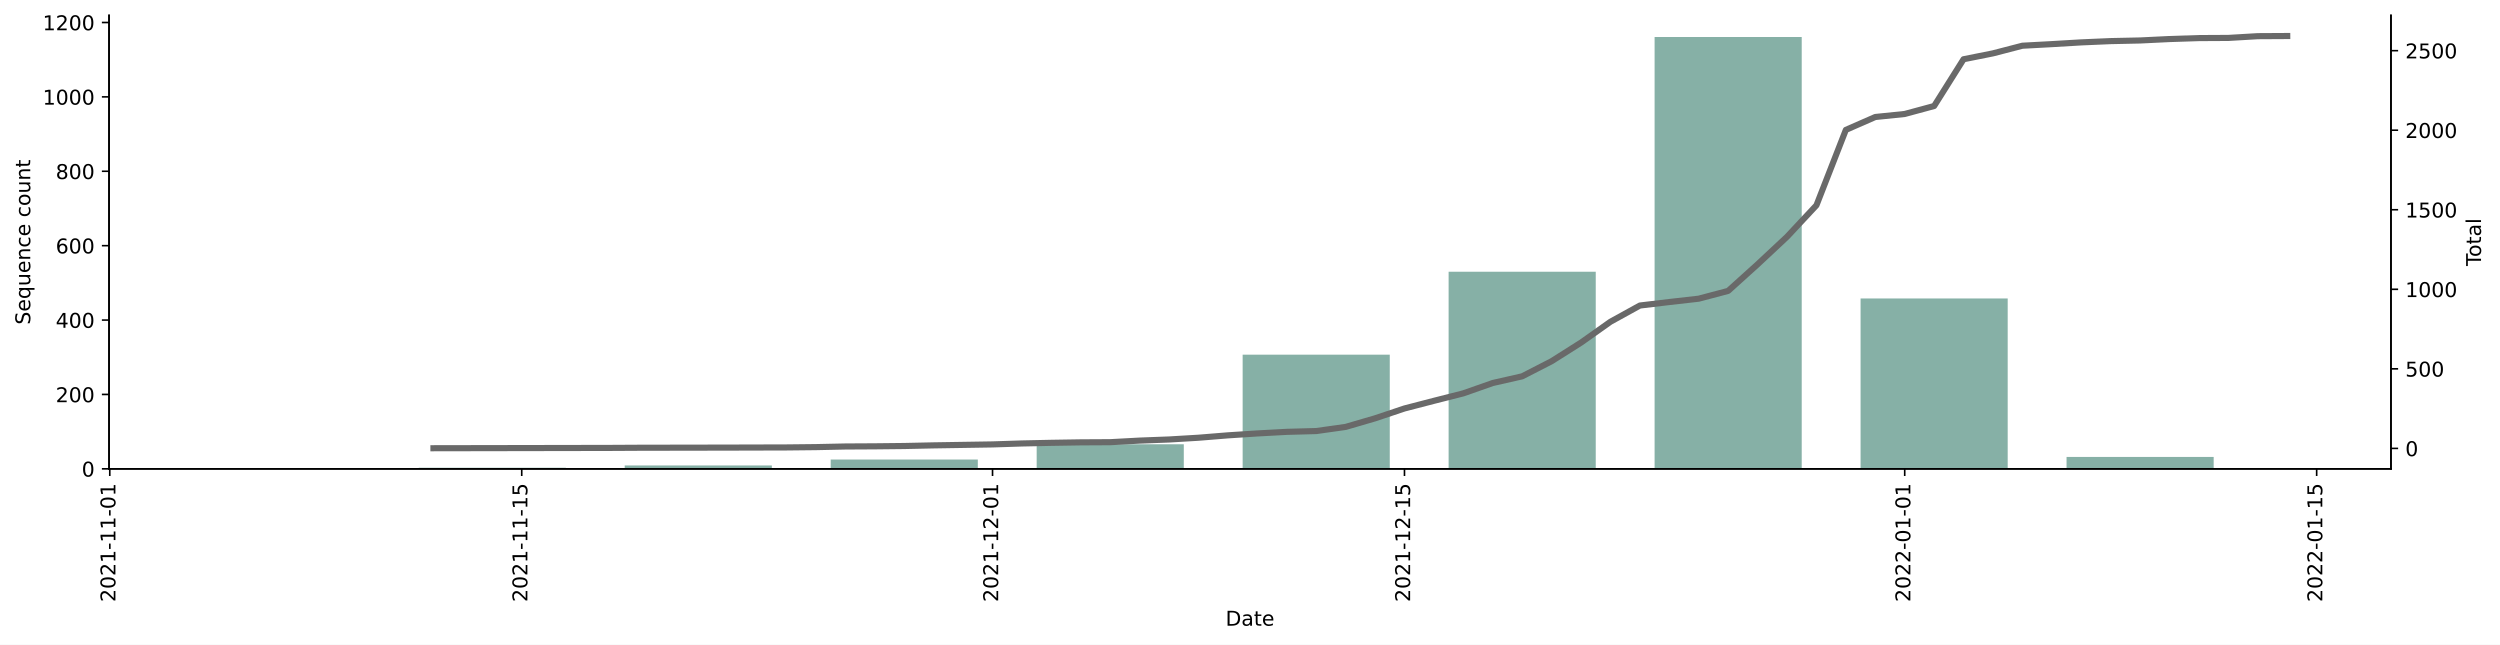
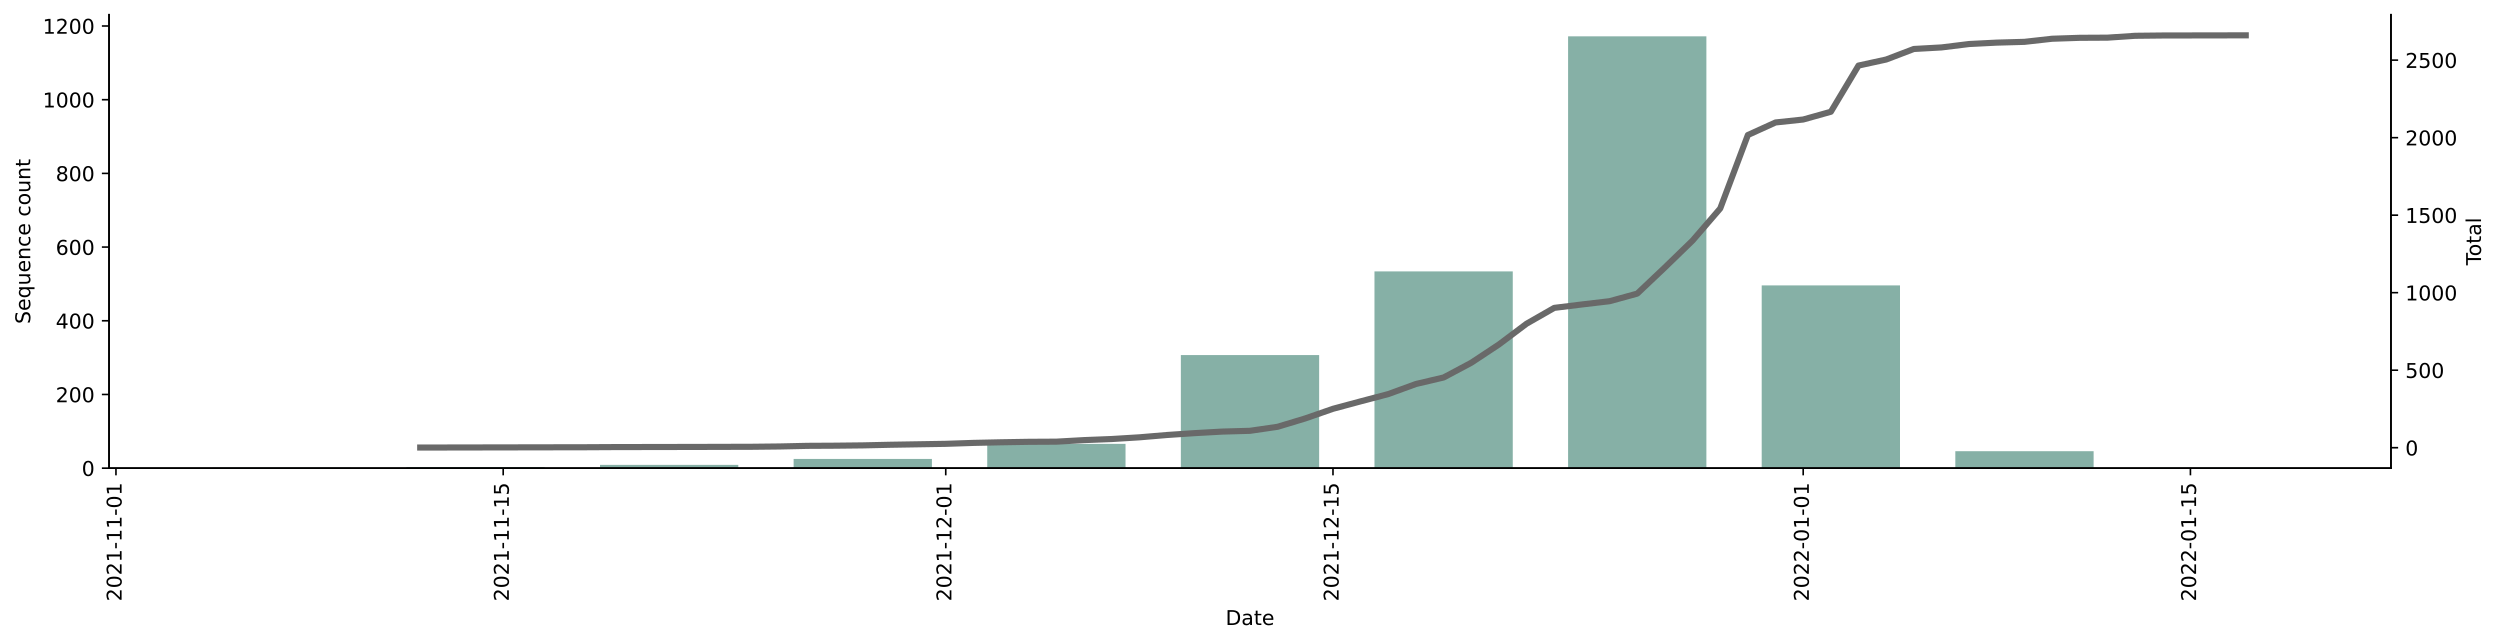
- <svg xmlns="http://www.w3.org/2000/svg" xmlns:xlink="http://www.w3.org/1999/xlink" height="315.288pt" version="1.1" viewBox="0 0 1222.656 315.288" width="1222.656pt">
+ <svg xmlns="http://www.w3.org/2000/svg" xmlns:xlink="http://www.w3.org/1999/xlink" height="314.954pt" version="1.1" viewBox="0 0 1222.656 314.954" width="1222.656pt">
  <defs>
    <style type="text/css">*{stroke-linecap:butt;stroke-linejoin:round;}</style>
  </defs>
  <g id="figure_1">
    <g id="patch_1">
-       <path d="M 0 315.288  L 1222.656 315.288  L 1222.656 0  L 0 0  z " style="fill:#ffffff;" />
+       <path d="M 0 314.954  L 1222.656 314.954  L 1222.656 0  L 0 0  z " style="fill:#ffffff;" />
    </g>
    <g id="axes_1">
      <g id="patch_2">
-         <path d="M 53.328 229.294  L 1169.328 229.294  L 1169.328 7.534  L 53.328 7.534  z " style="fill:#ffffff;" />
+         <path d="M 53.328 228.96  L 1169.328 228.96  L 1169.328 7.2  L 53.328 7.2  z " style="fill:#ffffff;" />
      </g>
      <g id="patch_3">
-         <path clip-path="url(#pd876a5b5c0)" d="M 104.055 229.294  L 176.009 229.294  L 176.009 229.112  L 104.055 229.112  z " style="fill:#86b0a6;" />
+         <path clip-path="url(#p6d3bbf614e)" d="M 104.055 228.96  L 171.692 228.96  L 171.692 228.78  L 104.055 228.78  z " style="fill:#86b0a6;" />
      </g>
      <g id="patch_4">
-         <path clip-path="url(#pd876a5b5c0)" d="M 204.79 229.294  L 276.744 229.294  L 276.744 228.748  L 204.79 228.748  z " style="fill:#86b0a6;" />
+         <path clip-path="url(#p6d3bbf614e)" d="M 198.746 228.96  L 266.383 228.96  L 266.383 228.419  L 198.746 228.419  z " style="fill:#86b0a6;" />
      </g>
      <g id="patch_5">
-         <path clip-path="url(#pd876a5b5c0)" d="M 305.525 229.294  L 377.479 229.294  L 377.479 227.657  L 305.525 227.657  z " style="fill:#86b0a6;" />
+         <path clip-path="url(#p6d3bbf614e)" d="M 293.437 228.96  L 361.074 228.96  L 361.074 227.338  L 293.437 227.338  z " style="fill:#86b0a6;" />
      </g>
      <g id="patch_6">
-         <path clip-path="url(#pd876a5b5c0)" d="M 406.26 229.294  L 478.214 229.294  L 478.214 224.746  L 406.26 224.746  z " style="fill:#86b0a6;" />
+         <path clip-path="url(#p6d3bbf614e)" d="M 388.128 228.96  L 455.764 228.96  L 455.764 224.455  L 388.128 224.455  z " style="fill:#86b0a6;" />
      </g>
      <g id="patch_7">
-         <path clip-path="url(#pd876a5b5c0)" d="M 506.995 229.294  L 578.949 229.294  L 578.949 217.288  L 506.995 217.288  z " style="fill:#86b0a6;" />
+         <path clip-path="url(#p6d3bbf614e)" d="M 482.819 228.96  L 550.455 228.96  L 550.455 217.066  L 482.819 217.066  z " style="fill:#86b0a6;" />
      </g>
      <g id="patch_8">
-         <path clip-path="url(#pd876a5b5c0)" d="M 607.73 229.294  L 679.684 229.294  L 679.684 173.447  L 607.73 173.447  z " style="fill:#86b0a6;" />
+         <path clip-path="url(#p6d3bbf614e)" d="M 577.51 228.96  L 645.146 228.96  L 645.146 173.637  L 577.51 173.637  z " style="fill:#86b0a6;" />
      </g>
      <g id="patch_9">
-         <path clip-path="url(#pd876a5b5c0)" d="M 708.465 229.294  L 780.419 229.294  L 780.419 132.88  L 708.465 132.88  z " style="fill:#86b0a6;" />
+         <path clip-path="url(#p6d3bbf614e)" d="M 672.201 228.96  L 739.837 228.96  L 739.837 132.731  L 672.201 132.731  z " style="fill:#86b0a6;" />
      </g>
      <g id="patch_10">
-         <path clip-path="url(#pd876a5b5c0)" d="M 809.2 229.294  L 881.154 229.294  L 881.154 18.094  L 809.2 18.094  z " style="fill:#86b0a6;" />
+         <path clip-path="url(#p6d3bbf614e)" d="M 766.892 228.96  L 834.528 228.96  L 834.528 17.76  L 766.892 17.76  z " style="fill:#86b0a6;" />
      </g>
      <g id="patch_11">
-         <path clip-path="url(#pd876a5b5c0)" d="M 909.935 229.294  L 981.889 229.294  L 981.889 145.978  L 909.935 145.978  z " style="fill:#86b0a6;" />
+         <path clip-path="url(#p6d3bbf614e)" d="M 861.583 228.96  L 929.219 228.96  L 929.219 139.578  L 861.583 139.578  z " style="fill:#86b0a6;" />
      </g>
      <g id="patch_12">
-         <path clip-path="url(#pd876a5b5c0)" d="M 1010.67 229.294  L 1082.624 229.294  L 1082.624 223.473  L 1010.67 223.473  z " style="fill:#86b0a6;" />
+         <path clip-path="url(#p6d3bbf614e)" d="M 956.274 228.96  L 1023.91 228.96  L 1023.91 220.671  L 956.274 220.671  z " style="fill:#86b0a6;" />
+       </g>
+       <g id="patch_13">
+         <path clip-path="url(#p6d3bbf614e)" d="M 1050.964 228.96  L 1118.601 228.96  L 1118.601 228.78  L 1050.964 228.78  z " style="fill:#86b0a6;" />
      </g>
      <g id="matplotlib.axis_1">
        <g id="xtick_1">
          <g id="line2d_1">
            <defs>
-               <path d="M 0 0  L 0 3.5  " id="m2ff34d6c6e" style="stroke:#000000;stroke-width:0.8;" />
-             </defs>
-             <g>
-               <use style="stroke:#000000;stroke-width:0.8;" x="53.688" xlink:href="#m2ff34d6c6e" y="229.294" />
+               <path d="M 0 0  L 0 3.5  " id="m2383f2dae8" style="stroke:#000000;stroke-width:0.8;" />
+             </defs>
+             <g>
+               <use style="stroke:#000000;stroke-width:0.8;" x="56.71" xlink:href="#m2383f2dae8" y="228.96" />
            </g>
          </g>
          <g id="text_1">
-             <g transform="translate(56.44727 294.4094)rotate(-90)scale(0.1 -0.1)">
+             <g transform="translate(59.46932 294.0756)rotate(-90)scale(0.1 -0.1)">
              <defs>
                <path d="M 1228 531  L 3431 531  L 3431 0  L 469 0  L 469 531  Q 828 903 1448 1529  Q 2069 2156 2228 2338  Q 2531 2678 2651 2914  Q 2772 3150 2772 3378  Q 2772 3750 2511 3984  Q 2250 4219 1831 4219  Q 1534 4219 1204 4116  Q 875 4013 500 3803  L 500 4441  Q 881 4594 1212 4672  Q 1544 4750 1819 4750  Q 2544 4750 2975 4387  Q 3406 4025 3406 3419  Q 3406 3131 3298 2873  Q 3191 2616 2906 2266  Q 2828 2175 2409 1742  Q 1991 1309 1228 531  z " id="DejaVuSans-32" transform="scale(0.015625)" />
                <path d="M 2034 4250  Q 1547 4250 1301 3770  Q 1056 3291 1056 2328  Q 1056 1369 1301 889  Q 1547 409 2034 409  Q 2525 409 2770 889  Q 3016 1369 3016 2328  Q 3016 3291 2770 3770  Q 2525 4250 2034 4250  z M 2034 4750  Q 2819 4750 3233 4129  Q 3647 3509 3647 2328  Q 3647 1150 3233 529  Q 2819 -91 2034 -91  Q 1250 -91 836 529  Q 422 1150 422 2328  Q 422 3509 836 4129  Q 1250 4750 2034 4750  z " id="DejaVuSans-30" transform="scale(0.015625)" />
                <path d="M 794 531  L 1825 531  L 1825 4091  L 703 3866  L 703 4441  L 1819 4666  L 2450 4666  L 2450 531  L 3481 531  L 3481 0  L 794 0  L 794 531  z " id="DejaVuSans-31" transform="scale(0.015625)" />
                <path d="M 313 2009  L 1997 2009  L 1997 1497  L 313 1497  L 313 2009  z " id="DejaVuSans-2d" transform="scale(0.015625)" />
              </defs>
              <use xlink:href="#DejaVuSans-32" />
              <use x="63.623" xlink:href="#DejaVuSans-30" />
              <use x="127.246" xlink:href="#DejaVuSans-32" />
              <use x="190.869" xlink:href="#DejaVuSans-31" />
              <use x="254.492" xlink:href="#DejaVuSans-2d" />
              <use x="290.576" xlink:href="#DejaVuSans-31" />
              <use x="354.199" xlink:href="#DejaVuSans-31" />
              <use x="417.822" xlink:href="#DejaVuSans-2d" />
              <use x="453.906" xlink:href="#DejaVuSans-30" />
              <use x="517.529" xlink:href="#DejaVuSans-31" />
            </g>
          </g>
        </g>
        <g id="xtick_2">
          <g id="line2d_2">
            <g>
-               <use style="stroke:#000000;stroke-width:0.8;" x="255.158" xlink:href="#m2ff34d6c6e" y="229.294" />
+               <use style="stroke:#000000;stroke-width:0.8;" x="246.092" xlink:href="#m2383f2dae8" y="228.96" />
            </g>
          </g>
          <g id="text_2">
-             <g transform="translate(257.9173 294.4094)rotate(-90)scale(0.1 -0.1)">
+             <g transform="translate(248.8511 294.0756)rotate(-90)scale(0.1 -0.1)">
              <defs>
                <path d="M 691 4666  L 3169 4666  L 3169 4134  L 1269 4134  L 1269 2991  Q 1406 3038 1543 3061  Q 1681 3084 1819 3084  Q 2600 3084 3056 2656  Q 3513 2228 3513 1497  Q 3513 744 3044 326  Q 2575 -91 1722 -91  Q 1428 -91 1123 -41  Q 819 9 494 109  L 494 744  Q 775 591 1075 516  Q 1375 441 1709 441  Q 2250 441 2565 725  Q 2881 1009 2881 1497  Q 2881 1984 2565 2268  Q 2250 2553 1709 2553  Q 1456 2553 1204 2497  Q 953 2441 691 2322  L 691 4666  z " id="DejaVuSans-35" transform="scale(0.015625)" />
              </defs>
              <use xlink:href="#DejaVuSans-32" />
              <use x="63.623" xlink:href="#DejaVuSans-30" />
              <use x="127.246" xlink:href="#DejaVuSans-32" />
              <use x="190.869" xlink:href="#DejaVuSans-31" />
              <use x="254.492" xlink:href="#DejaVuSans-2d" />
              <use x="290.576" xlink:href="#DejaVuSans-31" />
              <use x="354.199" xlink:href="#DejaVuSans-31" />
              <use x="417.822" xlink:href="#DejaVuSans-2d" />
              <use x="453.906" xlink:href="#DejaVuSans-31" />
              <use x="517.529" xlink:href="#DejaVuSans-35" />
            </g>
          </g>
        </g>
        <g id="xtick_3">
          <g id="line2d_3">
            <g>
-               <use style="stroke:#000000;stroke-width:0.8;" x="485.409" xlink:href="#m2ff34d6c6e" y="229.294" />
+               <use style="stroke:#000000;stroke-width:0.8;" x="462.528" xlink:href="#m2383f2dae8" y="228.96" />
            </g>
          </g>
          <g id="text_3">
-             <g transform="translate(488.1687 294.4094)rotate(-90)scale(0.1 -0.1)">
+             <g transform="translate(465.2875 294.0756)rotate(-90)scale(0.1 -0.1)">
              <use xlink:href="#DejaVuSans-32" />
              <use x="63.623" xlink:href="#DejaVuSans-30" />
              <use x="127.246" xlink:href="#DejaVuSans-32" />
              <use x="190.869" xlink:href="#DejaVuSans-31" />
              <use x="254.492" xlink:href="#DejaVuSans-2d" />
              <use x="290.576" xlink:href="#DejaVuSans-31" />
              <use x="354.199" xlink:href="#DejaVuSans-32" />
              <use x="417.822" xlink:href="#DejaVuSans-2d" />
              <use x="453.906" xlink:href="#DejaVuSans-30" />
              <use x="517.529" xlink:href="#DejaVuSans-31" />
            </g>
          </g>
        </g>
        <g id="xtick_4">
          <g id="line2d_4">
            <g>
-               <use style="stroke:#000000;stroke-width:0.8;" x="686.879" xlink:href="#m2ff34d6c6e" y="229.294" />
+               <use style="stroke:#000000;stroke-width:0.8;" x="651.91" xlink:href="#m2383f2dae8" y="228.96" />
            </g>
          </g>
          <g id="text_4">
-             <g transform="translate(689.6388 294.4094)rotate(-90)scale(0.1 -0.1)">
+             <g transform="translate(654.6693 294.0756)rotate(-90)scale(0.1 -0.1)">
              <use xlink:href="#DejaVuSans-32" />
              <use x="63.623" xlink:href="#DejaVuSans-30" />
              <use x="127.246" xlink:href="#DejaVuSans-32" />
              <use x="190.869" xlink:href="#DejaVuSans-31" />
              <use x="254.492" xlink:href="#DejaVuSans-2d" />
              <use x="290.576" xlink:href="#DejaVuSans-31" />
              <use x="354.199" xlink:href="#DejaVuSans-32" />
              <use x="417.822" xlink:href="#DejaVuSans-2d" />
              <use x="453.906" xlink:href="#DejaVuSans-31" />
              <use x="517.529" xlink:href="#DejaVuSans-35" />
            </g>
          </g>
        </g>
        <g id="xtick_5">
          <g id="line2d_5">
            <g>
-               <use style="stroke:#000000;stroke-width:0.8;" x="931.522" xlink:href="#m2ff34d6c6e" y="229.294" />
+               <use style="stroke:#000000;stroke-width:0.8;" x="881.874" xlink:href="#m2383f2dae8" y="228.96" />
            </g>
          </g>
          <g id="text_5">
-             <g transform="translate(934.2809 294.4094)rotate(-90)scale(0.1 -0.1)">
+             <g transform="translate(884.633 294.0756)rotate(-90)scale(0.1 -0.1)">
              <use xlink:href="#DejaVuSans-32" />
              <use x="63.623" xlink:href="#DejaVuSans-30" />
              <use x="127.246" xlink:href="#DejaVuSans-32" />
              <use x="190.869" xlink:href="#DejaVuSans-32" />
              <use x="254.492" xlink:href="#DejaVuSans-2d" />
              <use x="290.576" xlink:href="#DejaVuSans-30" />
              <use x="354.199" xlink:href="#DejaVuSans-31" />
              <use x="417.822" xlink:href="#DejaVuSans-2d" />
              <use x="453.906" xlink:href="#DejaVuSans-30" />
              <use x="517.529" xlink:href="#DejaVuSans-31" />
            </g>
          </g>
        </g>
        <g id="xtick_6">
          <g id="line2d_6">
            <g>
-               <use style="stroke:#000000;stroke-width:0.8;" x="1132.992" xlink:href="#m2ff34d6c6e" y="229.294" />
+               <use style="stroke:#000000;stroke-width:0.8;" x="1071.255" xlink:href="#m2383f2dae8" y="228.96" />
            </g>
          </g>
          <g id="text_6">
-             <g transform="translate(1135.751 294.4094)rotate(-90)scale(0.1 -0.1)">
+             <g transform="translate(1074.015 294.0756)rotate(-90)scale(0.1 -0.1)">
              <use xlink:href="#DejaVuSans-32" />
              <use x="63.623" xlink:href="#DejaVuSans-30" />
              <use x="127.246" xlink:href="#DejaVuSans-32" />
              <use x="190.869" xlink:href="#DejaVuSans-32" />
              <use x="254.492" xlink:href="#DejaVuSans-2d" />
              <use x="290.576" xlink:href="#DejaVuSans-30" />
              <use x="354.199" xlink:href="#DejaVuSans-31" />
              <use x="417.822" xlink:href="#DejaVuSans-2d" />
              <use x="453.906" xlink:href="#DejaVuSans-31" />
              <use x="517.529" xlink:href="#DejaVuSans-35" />
            </g>
          </g>
        </g>
        <g id="text_7">
-           <g transform="translate(599.3773 306.0079)scale(0.1 -0.1)">
+           <g transform="translate(599.3773 305.6741)scale(0.1 -0.1)">
            <defs>
              <path d="M 1259 4147  L 1259 519  L 2022 519  Q 2988 519 3436 956  Q 3884 1394 3884 2338  Q 3884 3275 3436 3711  Q 2988 4147 2022 4147  L 1259 4147  z M 628 4666  L 1925 4666  Q 3281 4666 3915 4102  Q 4550 3538 4550 2338  Q 4550 1131 3912 565  Q 3275 0 1925 0  L 628 0  L 628 4666  z " id="DejaVuSans-44" transform="scale(0.015625)" />
              <path d="M 2194 1759  Q 1497 1759 1228 1600  Q 959 1441 959 1056  Q 959 750 1161 570  Q 1363 391 1709 391  Q 2188 391 2477 730  Q 2766 1069 2766 1631  L 2766 1759  L 2194 1759  z M 3341 1997  L 3341 0  L 2766 0  L 2766 531  Q 2569 213 2275 61  Q 1981 -91 1556 -91  Q 1019 -91 701 211  Q 384 513 384 1019  Q 384 1609 779 1909  Q 1175 2209 1959 2209  L 2766 2209  L 2766 2266  Q 2766 2663 2505 2880  Q 2244 3097 1772 3097  Q 1472 3097 1187 3025  Q 903 2953 641 2809  L 641 3341  Q 956 3463 1253 3523  Q 1550 3584 1831 3584  Q 2591 3584 2966 3190  Q 3341 2797 3341 1997  z " id="DejaVuSans-61" transform="scale(0.015625)" />
              <path d="M 1172 4494  L 1172 3500  L 2356 3500  L 2356 3053  L 1172 3053  L 1172 1153  Q 1172 725 1289 603  Q 1406 481 1766 481  L 2356 481  L 2356 0  L 1766 0  Q 1100 0 847 248  Q 594 497 594 1153  L 594 3053  L 172 3053  L 172 3500  L 594 3500  L 594 4494  L 1172 4494  z " id="DejaVuSans-74" transform="scale(0.015625)" />
              <path d="M 3597 1894  L 3597 1613  L 953 1613  Q 991 1019 1311 708  Q 1631 397 2203 397  Q 2534 397 2845 478  Q 3156 559 3463 722  L 3463 178  Q 3153 47 2828 -22  Q 2503 -91 2169 -91  Q 1331 -91 842 396  Q 353 884 353 1716  Q 353 2575 817 3079  Q 1281 3584 2069 3584  Q 2775 3584 3186 3129  Q 3597 2675 3597 1894  z M 3022 2063  Q 3016 2534 2758 2815  Q 2500 3097 2075 3097  Q 1594 3097 1305 2825  Q 1016 2553 972 2059  L 3022 2063  z " id="DejaVuSans-65" transform="scale(0.015625)" />
            </defs>
            <use xlink:href="#DejaVuSans-44" />
            <use x="77.002" xlink:href="#DejaVuSans-61" />
            <use x="138.281" xlink:href="#DejaVuSans-74" />
            <use x="177.49" xlink:href="#DejaVuSans-65" />
          </g>
        </g>
      </g>
      <g id="matplotlib.axis_2">
        <g id="ytick_1">
          <g id="line2d_7">
            <defs>
-               <path d="M 0 0  L -3.5 0  " id="mf2a09ec802" style="stroke:#000000;stroke-width:0.8;" />
-             </defs>
-             <g>
-               <use style="stroke:#000000;stroke-width:0.8;" x="53.328" xlink:href="#mf2a09ec802" y="229.294" />
+               <path d="M 0 0  L -3.5 0  " id="m67bf6ccbe3" style="stroke:#000000;stroke-width:0.8;" />
+             </defs>
+             <g>
+               <use style="stroke:#000000;stroke-width:0.8;" x="53.328" xlink:href="#m67bf6ccbe3" y="228.96" />
            </g>
          </g>
          <g id="text_8">
-             <g transform="translate(39.96563 233.093)scale(0.1 -0.1)">
+             <g transform="translate(39.96563 232.7592)scale(0.1 -0.1)">
              <use xlink:href="#DejaVuSans-30" />
            </g>
          </g>
        </g>
        <g id="ytick_2">
          <g id="line2d_8">
            <g>
-               <use style="stroke:#000000;stroke-width:0.8;" x="53.328" xlink:href="#mf2a09ec802" y="192.911" />
+               <use style="stroke:#000000;stroke-width:0.8;" x="53.328" xlink:href="#m67bf6ccbe3" y="192.919" />
            </g>
          </g>
          <g id="text_9">
-             <g transform="translate(27.24063 196.7106)scale(0.1 -0.1)">
+             <g transform="translate(27.24063 196.7183)scale(0.1 -0.1)">
              <use xlink:href="#DejaVuSans-32" />
              <use x="63.623" xlink:href="#DejaVuSans-30" />
              <use x="127.246" xlink:href="#DejaVuSans-30" />
            </g>
          </g>
        </g>
        <g id="ytick_3">
          <g id="line2d_9">
            <g>
-               <use style="stroke:#000000;stroke-width:0.8;" x="53.328" xlink:href="#mf2a09ec802" y="156.529" />
+               <use style="stroke:#000000;stroke-width:0.8;" x="53.328" xlink:href="#m67bf6ccbe3" y="156.878" />
            </g>
          </g>
          <g id="text_10">
-             <g transform="translate(27.24063 160.3282)scale(0.1 -0.1)">
+             <g transform="translate(27.24063 160.6773)scale(0.1 -0.1)">
              <defs>
                <path d="M 2419 4116  L 825 1625  L 2419 1625  L 2419 4116  z M 2253 4666  L 3047 4666  L 3047 1625  L 3713 1625  L 3713 1100  L 3047 1100  L 3047 0  L 2419 0  L 2419 1100  L 313 1100  L 313 1709  L 2253 4666  z " id="DejaVuSans-34" transform="scale(0.015625)" />
              </defs>
              <use xlink:href="#DejaVuSans-34" />
              <use x="63.623" xlink:href="#DejaVuSans-30" />
              <use x="127.246" xlink:href="#DejaVuSans-30" />
            </g>
          </g>
        </g>
        <g id="ytick_4">
          <g id="line2d_10">
            <g>
-               <use style="stroke:#000000;stroke-width:0.8;" x="53.328" xlink:href="#mf2a09ec802" y="120.147" />
+               <use style="stroke:#000000;stroke-width:0.8;" x="53.328" xlink:href="#m67bf6ccbe3" y="120.837" />
            </g>
          </g>
          <g id="text_11">
-             <g transform="translate(27.24063 123.9457)scale(0.1 -0.1)">
+             <g transform="translate(27.24063 124.6364)scale(0.1 -0.1)">
              <defs>
                <path d="M 2113 2584  Q 1688 2584 1439 2293  Q 1191 2003 1191 1497  Q 1191 994 1439 701  Q 1688 409 2113 409  Q 2538 409 2786 701  Q 3034 994 3034 1497  Q 3034 2003 2786 2293  Q 2538 2584 2113 2584  z M 3366 4563  L 3366 3988  Q 3128 4100 2886 4159  Q 2644 4219 2406 4219  Q 1781 4219 1451 3797  Q 1122 3375 1075 2522  Q 1259 2794 1537 2939  Q 1816 3084 2150 3084  Q 2853 3084 3261 2657  Q 3669 2231 3669 1497  Q 3669 778 3244 343  Q 2819 -91 2113 -91  Q 1303 -91 875 529  Q 447 1150 447 2328  Q 447 3434 972 4092  Q 1497 4750 2381 4750  Q 2619 4750 2861 4703  Q 3103 4656 3366 4563  z " id="DejaVuSans-36" transform="scale(0.015625)" />
              </defs>
              <use xlink:href="#DejaVuSans-36" />
              <use x="63.623" xlink:href="#DejaVuSans-30" />
              <use x="127.246" xlink:href="#DejaVuSans-30" />
            </g>
          </g>
        </g>
        <g id="ytick_5">
          <g id="line2d_11">
            <g>
-               <use style="stroke:#000000;stroke-width:0.8;" x="53.328" xlink:href="#mf2a09ec802" y="83.764" />
+               <use style="stroke:#000000;stroke-width:0.8;" x="53.328" xlink:href="#m67bf6ccbe3" y="84.796" />
            </g>
          </g>
          <g id="text_12">
-             <g transform="translate(27.24063 87.56329)scale(0.1 -0.1)">
+             <g transform="translate(27.24063 88.5954)scale(0.1 -0.1)">
              <defs>
                <path d="M 2034 2216  Q 1584 2216 1326 1975  Q 1069 1734 1069 1313  Q 1069 891 1326 650  Q 1584 409 2034 409  Q 2484 409 2743 651  Q 3003 894 3003 1313  Q 3003 1734 2745 1975  Q 2488 2216 2034 2216  z M 1403 2484  Q 997 2584 770 2862  Q 544 3141 544 3541  Q 544 4100 942 4425  Q 1341 4750 2034 4750  Q 2731 4750 3128 4425  Q 3525 4100 3525 3541  Q 3525 3141 3298 2862  Q 3072 2584 2669 2484  Q 3125 2378 3379 2068  Q 3634 1759 3634 1313  Q 3634 634 3220 271  Q 2806 -91 2034 -91  Q 1263 -91 848 271  Q 434 634 434 1313  Q 434 1759 690 2068  Q 947 2378 1403 2484  z M 1172 3481  Q 1172 3119 1398 2916  Q 1625 2713 2034 2713  Q 2441 2713 2670 2916  Q 2900 3119 2900 3481  Q 2900 3844 2670 4047  Q 2441 4250 2034 4250  Q 1625 4250 1398 4047  Q 1172 3844 1172 3481  z " id="DejaVuSans-38" transform="scale(0.015625)" />
              </defs>
              <use xlink:href="#DejaVuSans-38" />
              <use x="63.623" xlink:href="#DejaVuSans-30" />
              <use x="127.246" xlink:href="#DejaVuSans-30" />
            </g>
          </g>
        </g>
        <g id="ytick_6">
          <g id="line2d_12">
            <g>
-               <use style="stroke:#000000;stroke-width:0.8;" x="53.328" xlink:href="#mf2a09ec802" y="47.382" />
+               <use style="stroke:#000000;stroke-width:0.8;" x="53.328" xlink:href="#m67bf6ccbe3" y="48.755" />
            </g>
          </g>
          <g id="text_13">
-             <g transform="translate(20.87813 51.18087)scale(0.1 -0.1)">
+             <g transform="translate(20.87813 52.55444)scale(0.1 -0.1)">
              <use xlink:href="#DejaVuSans-31" />
              <use x="63.623" xlink:href="#DejaVuSans-30" />
              <use x="127.246" xlink:href="#DejaVuSans-30" />
              <use x="190.869" xlink:href="#DejaVuSans-30" />
            </g>
          </g>
        </g>
        <g id="ytick_7">
          <g id="line2d_13">
            <g>
-               <use style="stroke:#000000;stroke-width:0.8;" x="53.328" xlink:href="#mf2a09ec802" y="10.999" />
+               <use style="stroke:#000000;stroke-width:0.8;" x="53.328" xlink:href="#m67bf6ccbe3" y="12.714" />
            </g>
          </g>
          <g id="text_14">
-             <g transform="translate(20.87813 14.79844)scale(0.1 -0.1)">
+             <g transform="translate(20.87813 16.51348)scale(0.1 -0.1)">
              <use xlink:href="#DejaVuSans-31" />
              <use x="63.623" xlink:href="#DejaVuSans-32" />
              <use x="127.246" xlink:href="#DejaVuSans-30" />
              <use x="190.869" xlink:href="#DejaVuSans-30" />
            </g>
          </g>
        </g>
        <g id="text_15">
-           <g transform="translate(14.79844 158.7739)rotate(-90)scale(0.1 -0.1)">
+           <g transform="translate(14.79844 158.4402)rotate(-90)scale(0.1 -0.1)">
            <defs>
              <path d="M 3425 4513  L 3425 3897  Q 3066 4069 2747 4153  Q 2428 4238 2131 4238  Q 1616 4238 1336 4038  Q 1056 3838 1056 3469  Q 1056 3159 1242 3001  Q 1428 2844 1947 2747  L 2328 2669  Q 3034 2534 3370 2195  Q 3706 1856 3706 1288  Q 3706 609 3251 259  Q 2797 -91 1919 -91  Q 1588 -91 1214 -16  Q 841 59 441 206  L 441 856  Q 825 641 1194 531  Q 1563 422 1919 422  Q 2459 422 2753 634  Q 3047 847 3047 1241  Q 3047 1584 2836 1778  Q 2625 1972 2144 2069  L 1759 2144  Q 1053 2284 737 2584  Q 422 2884 422 3419  Q 422 4038 858 4394  Q 1294 4750 2059 4750  Q 2388 4750 2728 4690  Q 3069 4631 3425 4513  z " id="DejaVuSans-53" transform="scale(0.015625)" />
              <path d="M 947 1747  Q 947 1113 1208 752  Q 1469 391 1925 391  Q 2381 391 2643 752  Q 2906 1113 2906 1747  Q 2906 2381 2643 2742  Q 2381 3103 1925 3103  Q 1469 3103 1208 2742  Q 947 2381 947 1747  z M 2906 525  Q 2725 213 2448 61  Q 2172 -91 1784 -91  Q 1150 -91 751 415  Q 353 922 353 1747  Q 353 2572 751 3078  Q 1150 3584 1784 3584  Q 2172 3584 2448 3432  Q 2725 3281 2906 2969  L 2906 3500  L 3481 3500  L 3481 -1331  L 2906 -1331  L 2906 525  z " id="DejaVuSans-71" transform="scale(0.015625)" />
              <path d="M 544 1381  L 544 3500  L 1119 3500  L 1119 1403  Q 1119 906 1312 657  Q 1506 409 1894 409  Q 2359 409 2629 706  Q 2900 1003 2900 1516  L 2900 3500  L 3475 3500  L 3475 0  L 2900 0  L 2900 538  Q 2691 219 2414 64  Q 2138 -91 1772 -91  Q 1169 -91 856 284  Q 544 659 544 1381  z M 1991 3584  L 1991 3584  z " id="DejaVuSans-75" transform="scale(0.015625)" />
              <path d="M 3513 2113  L 3513 0  L 2938 0  L 2938 2094  Q 2938 2591 2744 2837  Q 2550 3084 2163 3084  Q 1697 3084 1428 2787  Q 1159 2491 1159 1978  L 1159 0  L 581 0  L 581 3500  L 1159 3500  L 1159 2956  Q 1366 3272 1645 3428  Q 1925 3584 2291 3584  Q 2894 3584 3203 3211  Q 3513 2838 3513 2113  z " id="DejaVuSans-6e" transform="scale(0.015625)" />
              <path d="M 3122 3366  L 3122 2828  Q 2878 2963 2633 3030  Q 2388 3097 2138 3097  Q 1578 3097 1268 2742  Q 959 2388 959 1747  Q 959 1106 1268 751  Q 1578 397 2138 397  Q 2388 397 2633 464  Q 2878 531 3122 666  L 3122 134  Q 2881 22 2623 -34  Q 2366 -91 2075 -91  Q 1284 -91 818 406  Q 353 903 353 1747  Q 353 2603 823 3093  Q 1294 3584 2113 3584  Q 2378 3584 2631 3529  Q 2884 3475 3122 3366  z " id="DejaVuSans-63" transform="scale(0.015625)" />
              <path id="DejaVuSans-20" transform="scale(0.015625)" />
              <path d="M 1959 3097  Q 1497 3097 1228 2736  Q 959 2375 959 1747  Q 959 1119 1226 758  Q 1494 397 1959 397  Q 2419 397 2687 759  Q 2956 1122 2956 1747  Q 2956 2369 2687 2733  Q 2419 3097 1959 3097  z M 1959 3584  Q 2709 3584 3137 3096  Q 3566 2609 3566 1747  Q 3566 888 3137 398  Q 2709 -91 1959 -91  Q 1206 -91 779 398  Q 353 888 353 1747  Q 353 2609 779 3096  Q 1206 3584 1959 3584  z " id="DejaVuSans-6f" transform="scale(0.015625)" />
            </defs>
            <use xlink:href="#DejaVuSans-53" />
            <use x="63.477" xlink:href="#DejaVuSans-65" />
            <use x="125" xlink:href="#DejaVuSans-71" />
            <use x="188.477" xlink:href="#DejaVuSans-75" />
            <use x="251.855" xlink:href="#DejaVuSans-65" />
            <use x="313.379" xlink:href="#DejaVuSans-6e" />
            <use x="376.758" xlink:href="#DejaVuSans-63" />
            <use x="431.738" xlink:href="#DejaVuSans-65" />
            <use x="493.262" xlink:href="#DejaVuSans-20" />
            <use x="525.049" xlink:href="#DejaVuSans-63" />
            <use x="580.029" xlink:href="#DejaVuSans-6f" />
            <use x="641.211" xlink:href="#DejaVuSans-75" />
            <use x="704.59" xlink:href="#DejaVuSans-6e" />
            <use x="767.969" xlink:href="#DejaVuSans-74" />
          </g>
        </g>
      </g>
-       <g id="patch_13">
-         <path d="M 53.328 229.294  L 53.328 7.534  " style="fill:none;stroke:#000000;stroke-linecap:square;stroke-linejoin:miter;stroke-width:0.8;" />
-       </g>
      <g id="patch_14">
-         <path d="M 1169.328 229.294  L 1169.328 7.534  " style="fill:none;stroke:#000000;stroke-linecap:square;stroke-linejoin:miter;stroke-width:0.8;" />
+         <path d="M 53.328 228.96  L 53.328 7.2  " style="fill:none;stroke:#000000;stroke-linecap:square;stroke-linejoin:miter;stroke-width:0.8;" />
      </g>
      <g id="patch_15">
-         <path d="M 53.328 229.294  L 1169.328 229.294  " style="fill:none;stroke:#000000;stroke-linecap:square;stroke-linejoin:miter;stroke-width:0.8;" />
+         <path d="M 1169.328 228.96  L 1169.328 7.2  " style="fill:none;stroke:#000000;stroke-linecap:square;stroke-linejoin:miter;stroke-width:0.8;" />
+       </g>
+       <g id="patch_16">
+         <path d="M 53.328 228.96  L 1169.328 228.96  " style="fill:none;stroke:#000000;stroke-linecap:square;stroke-linejoin:miter;stroke-width:0.8;" />
      </g>
    </g>
    <g id="axes_2">
      <g id="matplotlib.axis_3">
        <g id="ytick_8">
          <g id="line2d_14">
            <defs>
-               <path d="M 0 0  L 3.5 0  " id="mec6e556b64" style="stroke:#000000;stroke-width:0.8;" />
-             </defs>
-             <g>
-               <use style="stroke:#000000;stroke-width:0.8;" x="1169.328" xlink:href="#mec6e556b64" y="219.292" />
+               <path d="M 0 0  L 3.5 0  " id="m9c7b72f659" style="stroke:#000000;stroke-width:0.8;" />
+             </defs>
+             <g>
+               <use style="stroke:#000000;stroke-width:0.8;" x="1169.328" xlink:href="#m9c7b72f659" y="218.956" />
            </g>
          </g>
          <g id="text_16">
-             <g transform="translate(1176.328 223.0908)scale(0.1 -0.1)">
+             <g transform="translate(1176.328 222.755)scale(0.1 -0.1)">
              <use xlink:href="#DejaVuSans-30" />
            </g>
          </g>
        </g>
        <g id="ytick_9">
          <g id="line2d_15">
            <g>
-               <use style="stroke:#000000;stroke-width:0.8;" x="1169.328" xlink:href="#mec6e556b64" y="180.388" />
+               <use style="stroke:#000000;stroke-width:0.8;" x="1169.328" xlink:href="#m9c7b72f659" y="181.047" />
            </g>
          </g>
          <g id="text_17">
-             <g transform="translate(1176.328 184.1869)scale(0.1 -0.1)">
+             <g transform="translate(1176.328 184.846)scale(0.1 -0.1)">
              <use xlink:href="#DejaVuSans-35" />
              <use x="63.623" xlink:href="#DejaVuSans-30" />
              <use x="127.246" xlink:href="#DejaVuSans-30" />
            </g>
          </g>
        </g>
        <g id="ytick_10">
          <g id="line2d_16">
            <g>
-               <use style="stroke:#000000;stroke-width:0.8;" x="1169.328" xlink:href="#mec6e556b64" y="141.484" />
+               <use style="stroke:#000000;stroke-width:0.8;" x="1169.328" xlink:href="#m9c7b72f659" y="143.138" />
            </g>
          </g>
          <g id="text_18">
-             <g transform="translate(1176.328 145.283)scale(0.1 -0.1)">
+             <g transform="translate(1176.328 146.9371)scale(0.1 -0.1)">
              <use xlink:href="#DejaVuSans-31" />
              <use x="63.623" xlink:href="#DejaVuSans-30" />
              <use x="127.246" xlink:href="#DejaVuSans-30" />
              <use x="190.869" xlink:href="#DejaVuSans-30" />
            </g>
          </g>
        </g>
        <g id="ytick_11">
          <g id="line2d_17">
            <g>
-               <use style="stroke:#000000;stroke-width:0.8;" x="1169.328" xlink:href="#mec6e556b64" y="102.58" />
+               <use style="stroke:#000000;stroke-width:0.8;" x="1169.328" xlink:href="#m9c7b72f659" y="105.229" />
            </g>
          </g>
          <g id="text_19">
-             <g transform="translate(1176.328 106.3791)scale(0.1 -0.1)">
+             <g transform="translate(1176.328 109.0281)scale(0.1 -0.1)">
              <use xlink:href="#DejaVuSans-31" />
              <use x="63.623" xlink:href="#DejaVuSans-35" />
              <use x="127.246" xlink:href="#DejaVuSans-30" />
              <use x="190.869" xlink:href="#DejaVuSans-30" />
            </g>
          </g>
        </g>
        <g id="ytick_12">
          <g id="line2d_18">
            <g>
-               <use style="stroke:#000000;stroke-width:0.8;" x="1169.328" xlink:href="#mec6e556b64" y="63.676" />
+               <use style="stroke:#000000;stroke-width:0.8;" x="1169.328" xlink:href="#m9c7b72f659" y="67.32" />
            </g>
          </g>
          <g id="text_20">
-             <g transform="translate(1176.328 67.47523)scale(0.1 -0.1)">
+             <g transform="translate(1176.328 71.11908)scale(0.1 -0.1)">
              <use xlink:href="#DejaVuSans-32" />
              <use x="63.623" xlink:href="#DejaVuSans-30" />
              <use x="127.246" xlink:href="#DejaVuSans-30" />
              <use x="190.869" xlink:href="#DejaVuSans-30" />
            </g>
          </g>
        </g>
        <g id="ytick_13">
          <g id="line2d_19">
            <g>
-               <use style="stroke:#000000;stroke-width:0.8;" x="1169.328" xlink:href="#mec6e556b64" y="24.772" />
+               <use style="stroke:#000000;stroke-width:0.8;" x="1169.328" xlink:href="#m9c7b72f659" y="29.411" />
            </g>
          </g>
          <g id="text_21">
-             <g transform="translate(1176.328 28.57133)scale(0.1 -0.1)">
+             <g transform="translate(1176.328 33.2101)scale(0.1 -0.1)">
              <use xlink:href="#DejaVuSans-32" />
              <use x="63.623" xlink:href="#DejaVuSans-35" />
              <use x="127.246" xlink:href="#DejaVuSans-30" />
              <use x="190.869" xlink:href="#DejaVuSans-30" />
            </g>
          </g>
        </g>
        <g id="text_22">
-           <g transform="translate(1213.377 130.0904)rotate(-90)scale(0.1 -0.1)">
+           <g transform="translate(1213.377 129.7566)rotate(-90)scale(0.1 -0.1)">
            <defs>
              <path d="M -19 4666  L 3928 4666  L 3928 4134  L 2272 4134  L 2272 0  L 1638 0  L 1638 4134  L -19 4134  L -19 4666  z " id="DejaVuSans-54" transform="scale(0.015625)" />
              <path d="M 603 4863  L 1178 4863  L 1178 0  L 603 0  L 603 4863  z " id="DejaVuSans-6c" transform="scale(0.015625)" />
            </defs>
            <use xlink:href="#DejaVuSans-54" />
            <use x="44.084" xlink:href="#DejaVuSans-6f" />
            <use x="105.266" xlink:href="#DejaVuSans-74" />
            <use x="144.475" xlink:href="#DejaVuSans-61" />
            <use x="205.754" xlink:href="#DejaVuSans-6c" />
          </g>
        </g>
      </g>
      <g id="line2d_20">
-         <path clip-path="url(#pd876a5b5c0)" d="M 211.986 219.214  L 255.158 219.136  L 298.33 219.058  L 312.721 218.98  L 355.893 218.903  L 384.674 218.825  L 399.065 218.669  L 413.456 218.358  L 427.846 218.28  L 442.237 218.124  L 456.628 217.813  L 485.409 217.346  L 499.8 216.88  L 514.191 216.568  L 528.582 216.335  L 542.972 216.257  L 557.363 215.479  L 571.754 214.934  L 586.144 214.078  L 600.535 212.911  L 614.926 211.978  L 629.317 211.2  L 643.707 210.811  L 658.098 208.788  L 672.489 204.586  L 686.879 199.762  L 701.27 196.027  L 715.661 192.37  L 730.052 187.313  L 744.442 184.045  L 758.833 176.653  L 773.224 167.549  L 787.614 157.357  L 802.005 149.42  L 816.396 147.708  L 830.787 146.074  L 845.177 142.262  L 859.568 129.268  L 873.959 115.807  L 888.349 100.401  L 902.74 63.52  L 917.131 57.218  L 931.522 55.74  L 945.912 51.849  L 960.303 28.974  L 974.694 26.095  L 989.084 22.36  L 1003.475 21.582  L 1017.866 20.726  L 1032.257 20.104  L 1046.647 19.792  L 1061.038 19.092  L 1075.429 18.625  L 1089.819 18.547  L 1104.21 17.692  L 1118.601 17.614  " style="fill:none;stroke:#696969;stroke-linecap:square;stroke-width:3;" />
-       </g>
-       <g id="patch_16">
-         <path d="M 53.328 229.294  L 53.328 7.534  " style="fill:none;stroke:#000000;stroke-linecap:square;stroke-linejoin:miter;stroke-width:0.8;" />
+         <path clip-path="url(#p6d3bbf614e)" d="M 205.51 218.88  L 246.092 218.804  L 286.674 218.728  L 300.201 218.653  L 340.783 218.577  L 367.837 218.501  L 381.364 218.349  L 394.892 218.046  L 408.419 217.97  L 421.946 217.819  L 435.474 217.515  L 462.528 217.06  L 476.055 216.605  L 489.583 216.302  L 503.11 216.075  L 516.637 215.999  L 530.164 215.241  L 543.692 214.71  L 557.219 213.876  L 570.746 212.739  L 584.274 211.829  L 597.801 211.071  L 611.328 210.692  L 624.855 208.72  L 638.383 204.626  L 651.91 199.926  L 665.437 196.286  L 678.964 192.723  L 692.492 187.795  L 706.019 184.61  L 719.546 177.408  L 733.074 168.461  L 746.601 158.301  L 760.128 150.568  L 773.655 148.9  L 787.183 147.308  L 800.71 143.593  L 814.237 130.78  L 827.764 117.663  L 841.292 101.969  L 854.819 66.031  L 868.346 59.89  L 881.874 58.449  L 895.401 54.658  L 908.928 32.065  L 922.455 29.108  L 935.983 23.952  L 949.51 23.194  L 963.037 21.526  L 976.564 20.843  L 990.092 20.464  L 1003.619 18.948  L 1017.146 18.493  L 1030.674 18.417  L 1044.201 17.507  L 1057.728 17.356  L 1098.31 17.28  " style="fill:none;stroke:#696969;stroke-linecap:square;stroke-width:3;" />
      </g>
      <g id="patch_17">
-         <path d="M 1169.328 229.294  L 1169.328 7.534  " style="fill:none;stroke:#000000;stroke-linecap:square;stroke-linejoin:miter;stroke-width:0.8;" />
+         <path d="M 53.328 228.96  L 53.328 7.2  " style="fill:none;stroke:#000000;stroke-linecap:square;stroke-linejoin:miter;stroke-width:0.8;" />
      </g>
      <g id="patch_18">
-         <path d="M 53.328 229.294  L 1169.328 229.294  " style="fill:none;stroke:#000000;stroke-linecap:square;stroke-linejoin:miter;stroke-width:0.8;" />
+         <path d="M 1169.328 228.96  L 1169.328 7.2  " style="fill:none;stroke:#000000;stroke-linecap:square;stroke-linejoin:miter;stroke-width:0.8;" />
+       </g>
+       <g id="patch_19">
+         <path d="M 53.328 228.96  L 1169.328 228.96  " style="fill:none;stroke:#000000;stroke-linecap:square;stroke-linejoin:miter;stroke-width:0.8;" />
      </g>
    </g>
  </g>
  <defs>
-     <clipPath id="pd876a5b5c0">
-       <rect height="221.76" width="1116" x="53.328" y="7.534" />
+     <clipPath id="p6d3bbf614e">
+       <rect height="221.76" width="1116" x="53.328" y="7.2" />
    </clipPath>
  </defs>
</svg>
